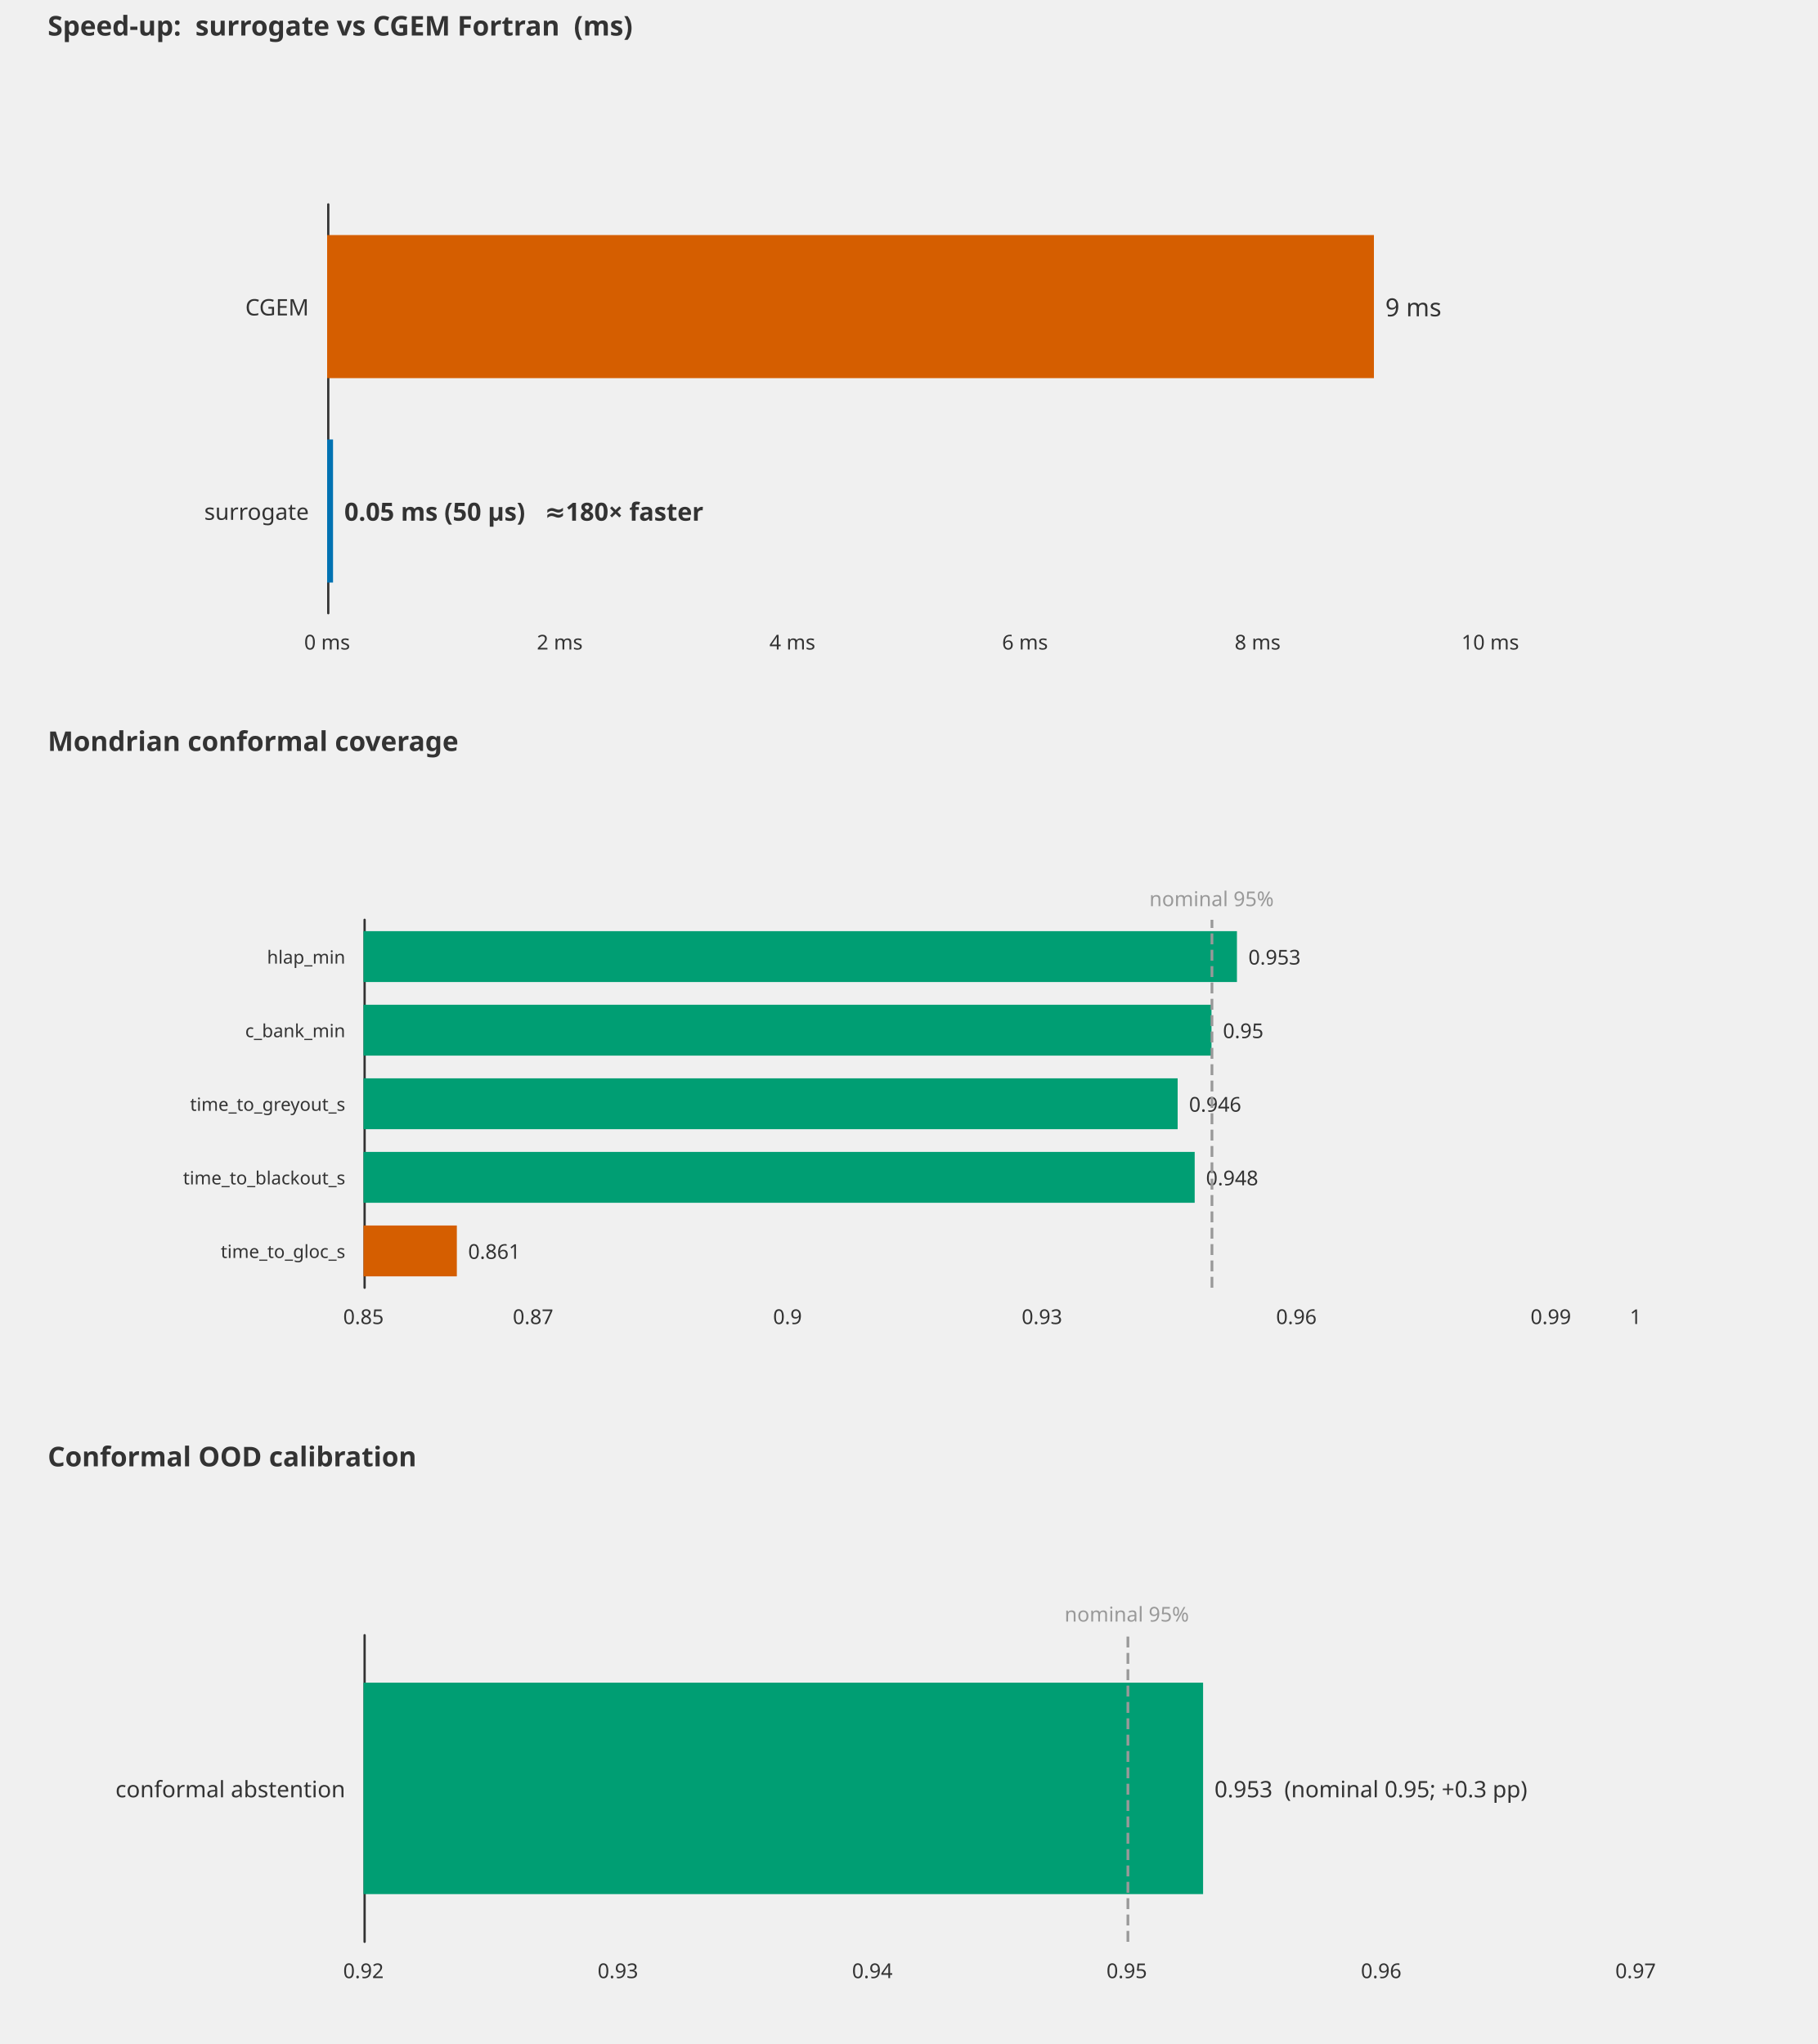
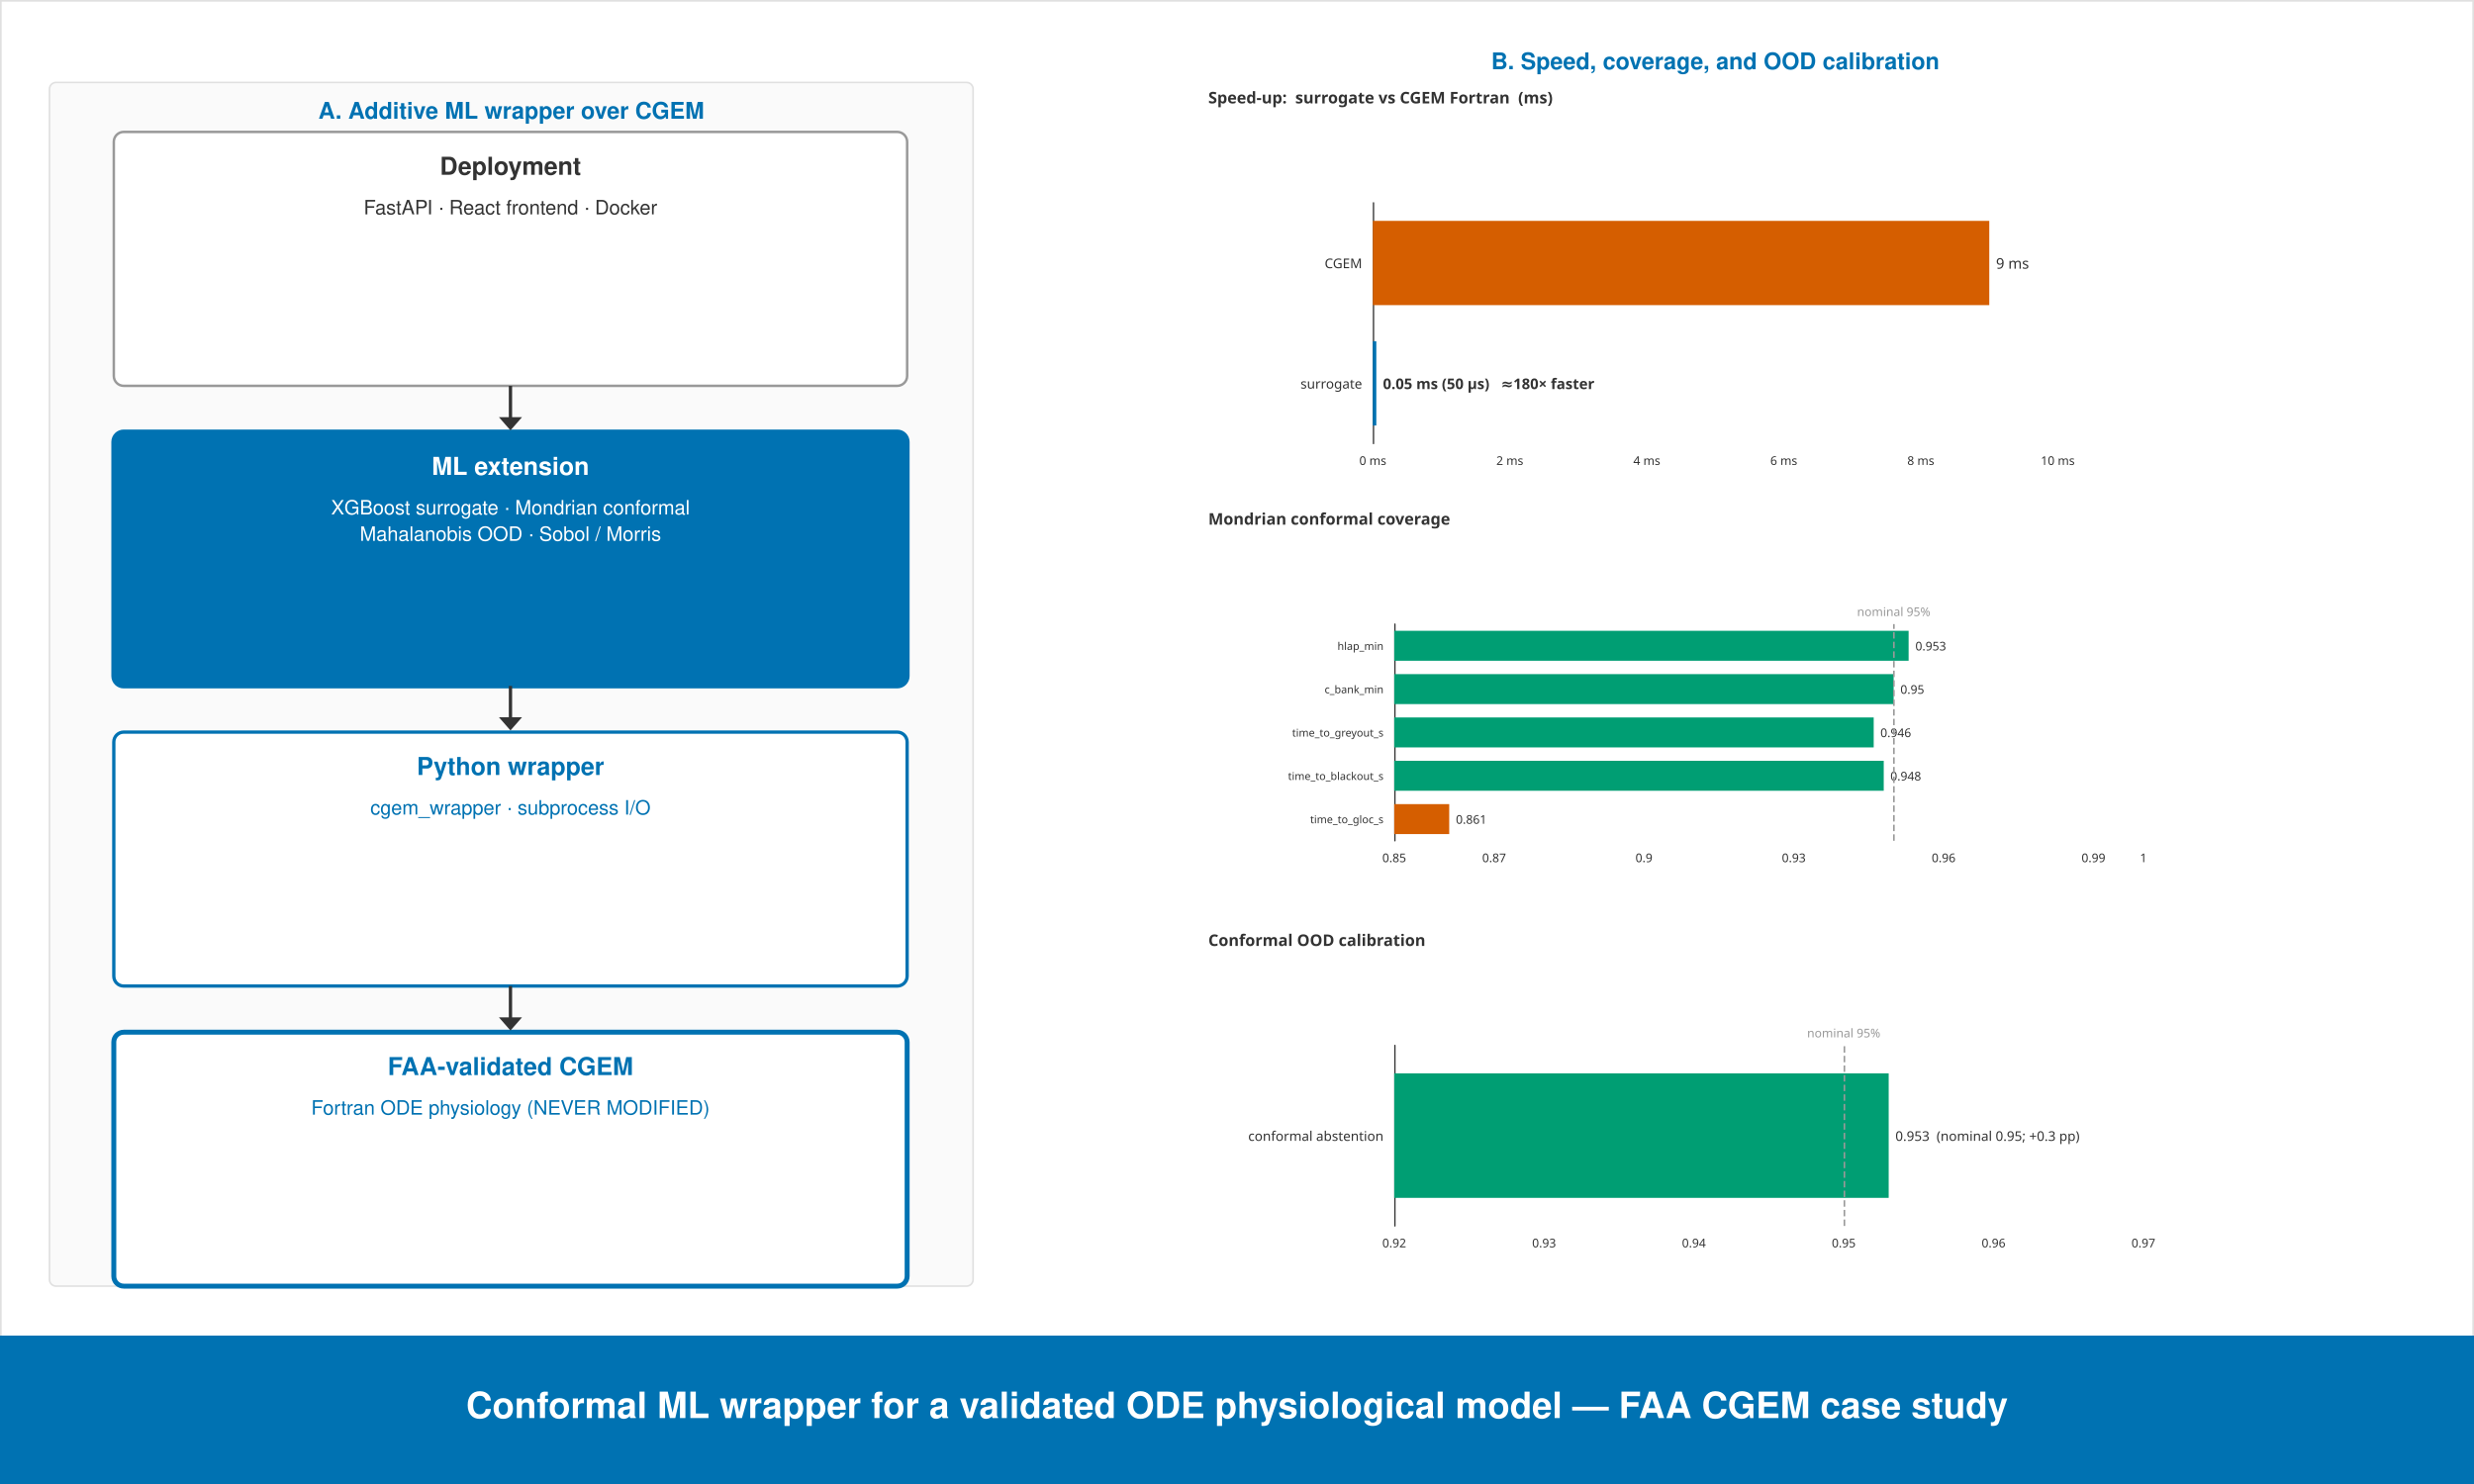
- <svg xmlns="http://www.w3.org/2000/svg" width="800" height="900" version="1.1" baseProfile="full" viewBox="0 0 800 900">
-   <rect width="800" height="900" x="0" y="0" fill="none" />
-   <path d="M144.5 270L144.5 90" fill="none" pointer-events="visible" stroke="#333" stroke-linecap="round" class="zr0-cls-0" />
-   <path d="M160.5 567L160.5 405" fill="none" pointer-events="visible" stroke="#333" stroke-linecap="round" class="zr0-cls-0" />
-   <path d="M160.5 855L160.5 720" fill="none" pointer-events="visible" stroke="#333" stroke-linecap="round" class="zr0-cls-0" />
-   <text dominant-baseline="central" text-anchor="end" style="font-size:10px;font-family:sans-serif;" transform="translate(136 225)" fill="#333">surrogate</text>
-   <text dominant-baseline="central" text-anchor="end" style="font-size:10px;font-family:sans-serif;" transform="translate(136 135)" fill="#333">CGEM</text>
-   <text dominant-baseline="central" text-anchor="end" style="font-size:8px;font-family:sans-serif;" transform="translate(152 550.8)" fill="#333">time_to_gloc_s</text>
-   <text dominant-baseline="central" text-anchor="end" style="font-size:8px;font-family:sans-serif;" transform="translate(152 518.4)" fill="#333">time_to_blackout_s</text>
-   <text dominant-baseline="central" text-anchor="end" style="font-size:8px;font-family:sans-serif;" transform="translate(152 486)" fill="#333">time_to_greyout_s</text>
-   <text dominant-baseline="central" text-anchor="end" style="font-size:8px;font-family:sans-serif;" transform="translate(152 453.6)" fill="#333">c_bank_min</text>
-   <text dominant-baseline="central" text-anchor="end" style="font-size:8px;font-family:sans-serif;" transform="translate(152 421.2)" fill="#333">hlap_min</text>
-   <text dominant-baseline="central" text-anchor="end" style="font-size:10px;font-family:sans-serif;" xml:space="preserve" transform="translate(152 787.5)" fill="#333">conformal abstention</text>
-   <text dominant-baseline="central" text-anchor="middle" style="font-size:9px;font-family:sans-serif;" xml:space="preserve" y="4.5" transform="translate(144 278)" fill="#333">0 ms</text>
-   <text dominant-baseline="central" text-anchor="middle" style="font-size:9px;font-family:sans-serif;" xml:space="preserve" y="4.5" transform="translate(246.4 278)" fill="#333">2 ms</text>
-   <text dominant-baseline="central" text-anchor="middle" style="font-size:9px;font-family:sans-serif;" xml:space="preserve" y="4.5" transform="translate(348.8 278)" fill="#333">4 ms</text>
-   <text dominant-baseline="central" text-anchor="middle" style="font-size:9px;font-family:sans-serif;" xml:space="preserve" y="4.5" transform="translate(451.2 278)" fill="#333">6 ms</text>
-   <text dominant-baseline="central" text-anchor="middle" style="font-size:9px;font-family:sans-serif;" xml:space="preserve" y="4.5" transform="translate(553.6 278)" fill="#333">8 ms</text>
-   <text dominant-baseline="central" text-anchor="middle" style="font-size:9px;font-family:sans-serif;" xml:space="preserve" y="4.5" transform="translate(656 278)" fill="#333">10 ms</text>
-   <text dominant-baseline="central" text-anchor="middle" style="font-size:9px;font-family:sans-serif;" y="4.5" transform="translate(160 575)" fill="#333">0.85</text>
-   <text dominant-baseline="central" text-anchor="middle" style="font-size:9px;font-family:sans-serif;" y="4.5" transform="translate(234.6667 575)" fill="#333">0.87</text>
-   <text dominant-baseline="central" text-anchor="middle" style="font-size:9px;font-family:sans-serif;" y="4.5" transform="translate(346.6667 575)" fill="#333">0.9</text>
-   <text dominant-baseline="central" text-anchor="middle" style="font-size:9px;font-family:sans-serif;" y="4.5" transform="translate(458.6667 575)" fill="#333">0.93</text>
-   <text dominant-baseline="central" text-anchor="middle" style="font-size:9px;font-family:sans-serif;" y="4.5" transform="translate(570.6667 575)" fill="#333">0.96</text>
-   <text dominant-baseline="central" text-anchor="middle" style="font-size:9px;font-family:sans-serif;" y="4.5" transform="translate(682.6667 575)" fill="#333">0.99</text>
-   <text dominant-baseline="central" text-anchor="middle" style="font-size:9px;font-family:sans-serif;" y="4.5" transform="translate(720 575)" fill="#333">1</text>
-   <text dominant-baseline="central" text-anchor="middle" style="font-size:9px;font-family:sans-serif;" y="4.5" transform="translate(160 863)" fill="#333">0.92</text>
-   <text dominant-baseline="central" text-anchor="middle" style="font-size:9px;font-family:sans-serif;" y="4.5" transform="translate(272 863)" fill="#333">0.93</text>
-   <text dominant-baseline="central" text-anchor="middle" style="font-size:9px;font-family:sans-serif;" y="4.5" transform="translate(384 863)" fill="#333">0.94</text>
-   <text dominant-baseline="central" text-anchor="middle" style="font-size:9px;font-family:sans-serif;" y="4.5" transform="translate(496 863)" fill="#333">0.95</text>
-   <text dominant-baseline="central" text-anchor="middle" style="font-size:9px;font-family:sans-serif;" y="4.5" transform="translate(608 863)" fill="#333">0.96</text>
-   <text dominant-baseline="central" text-anchor="middle" style="font-size:9px;font-family:sans-serif;" y="4.5" transform="translate(720 863)" fill="#333">0.97</text>
-   <path d="M144 193.5l2.6 0l0 63l-2.6 0Z" fill="#0072B2" ecmeta_series_index="0" ecmeta_data_index="0" ecmeta_ssr_type="chart" class="zr0-cls-1 zr0-cls-2" />
-   <path d="M144 103.5l460.8 0l0 63l-460.8 0Z" fill="#D55E00" ecmeta_series_index="0" ecmeta_data_index="1" ecmeta_ssr_type="chart" class="zr0-cls-3 zr0-cls-4" />
-   <path d="M160 539.6l41.1 0l0 22.4l-41.1 0Z" fill="#D55E00" ecmeta_series_index="1" ecmeta_data_index="0" ecmeta_ssr_type="chart" class="zr0-cls-5 zr0-cls-4" />
-   <path d="M160 507.2l365.9 0l0 22.4l-365.9 0Z" fill="#009E73" ecmeta_series_index="1" ecmeta_data_index="1" ecmeta_ssr_type="chart" class="zr0-cls-6 zr0-cls-7" />
-   <path d="M160 474.8l358.4 0l0 22.4l-358.4 0Z" fill="#009E73" ecmeta_series_index="1" ecmeta_data_index="2" ecmeta_ssr_type="chart" class="zr0-cls-8 zr0-cls-7" />
-   <path d="M160 442.4l373.3 0l0 22.4l-373.3 0Z" fill="#009E73" ecmeta_series_index="1" ecmeta_data_index="3" ecmeta_ssr_type="chart" class="zr0-cls-9 zr0-cls-7" />
-   <path d="M160 410l384.5 0l0 22.4l-384.5 0Z" fill="#009E73" ecmeta_series_index="1" ecmeta_data_index="4" ecmeta_ssr_type="chart" class="zr0-cls-10 zr0-cls-7" />
-   <path d="M160 740.9l369.6 0l0 93.1l-369.6 0Z" fill="#009E73" ecmeta_series_index="2" ecmeta_data_index="0" ecmeta_ssr_type="chart" class="zr0-cls-11 zr0-cls-7" />
-   <text dominant-baseline="central" text-anchor="start" style="font-size:11px;font-family:sans-serif;font-weight:bold;" xml:space="preserve" transform="translate(151.56 225)" fill="#333">0.05 ms (50 µs)   ≈180× faster</text>
-   <text dominant-baseline="central" text-anchor="start" style="font-size:11px;font-family:sans-serif;" xml:space="preserve" transform="translate(609.8 135)" fill="#333">9 ms</text>
-   <text dominant-baseline="central" text-anchor="start" style="font-size:9px;font-family:sans-serif;" transform="translate(206.0667 550.8)" fill="#333">0.861</text>
-   <text dominant-baseline="central" text-anchor="start" style="font-size:9px;font-family:sans-serif;" transform="translate(530.8667 518.4)" fill="#333">0.948</text>
-   <text dominant-baseline="central" text-anchor="start" style="font-size:9px;font-family:sans-serif;" transform="translate(523.4 486)" fill="#333">0.946</text>
-   <text dominant-baseline="central" text-anchor="start" style="font-size:9px;font-family:sans-serif;" transform="translate(538.3333 453.6)" fill="#333">0.95</text>
-   <text dominant-baseline="central" text-anchor="start" style="font-size:9px;font-family:sans-serif;" transform="translate(549.5333 421.2)" fill="#333">0.953</text>
-   <text dominant-baseline="central" text-anchor="start" style="font-size:10px;font-family:sans-serif;" xml:space="preserve" transform="translate(534.6 787.5)" fill="#333">0.953  (nominal 0.95; +0.3 pp)</text>
-   <path d="M533.5 567L533.5 405" fill="none" pointer-events="visible" stroke="#999999" stroke-width="1.2" stroke-dasharray="4.8,2.4" ecmeta_series_index="1" ecmeta_data_index="0" ecmeta_ssr_type="chart" ecmeta_silent="true" class="zr0-cls-0" />
-   <path d="M496.5 855L496.5 720" fill="none" pointer-events="visible" stroke="#999999" stroke-width="1.2" stroke-dasharray="4.8,2.4" ecmeta_series_index="2" ecmeta_data_index="0" ecmeta_ssr_type="chart" ecmeta_silent="true" class="zr0-cls-0" />
-   <text dominant-baseline="central" text-anchor="middle" style="font-size:9px;font-family:sans-serif;" xml:space="preserve" y="-4.5" transform="translate(533.3333 400)" fill="#999999">nominal 95%</text>
-   <text dominant-baseline="central" text-anchor="middle" style="font-size:9px;font-family:sans-serif;" xml:space="preserve" y="-4.5" transform="translate(496 715)" fill="#999999">nominal 95%</text>
-   <path d="M-5 -5l250.7 0l0 22l-250.7 0Z" transform="translate(21 5)" fill="rgb(0,0,0)" fill-opacity="0" stroke="#3c3c41" stroke-width="0" class="zr0-cls-0" />
-   <path d="M-5 -5l169.2 0l0 22l-169.2 0Z" transform="translate(21 320)" fill="rgb(0,0,0)" fill-opacity="0" stroke="#3c3c41" stroke-width="0" class="zr0-cls-0" />
-   <path d="M-5 -5l154.4 0l0 22l-154.4 0Z" transform="translate(21 635)" fill="rgb(0,0,0)" fill-opacity="0" stroke="#3c3c41" stroke-width="0" class="zr0-cls-0" />
-   <text dominant-baseline="central" text-anchor="start" style="font-size:12px;font-family:sans-serif;font-weight:bold;" xml:space="preserve" y="6" transform="translate(21 5)" fill="#333">Speed-up:  surrogate vs CGEM Fortran  (ms)</text>
-   <text dominant-baseline="central" text-anchor="start" style="font-size:12px;font-family:sans-serif;font-weight:bold;" xml:space="preserve" y="6" transform="translate(21 320)" fill="#333">Mondrian conformal coverage</text>
-   <text dominant-baseline="central" text-anchor="start" style="font-size:12px;font-family:sans-serif;font-weight:bold;" xml:space="preserve" y="6" transform="translate(21 635)" fill="#333">Conformal OOD calibration</text>
-   <style>
+ <svg xmlns="http://www.w3.org/2000/svg" width="1500" height="900" viewBox="0 0 1500 900">
+   <rect width="1500" height="900" fill="#FFFFFF" />
+   <rect x="0.5" y="0.5" width="1499" height="899" fill="none" stroke="#E0E0E0" stroke-width="1" />
+   <rect x="30" y="50" width="560" height="730" fill="#FAFAFA" stroke="#E0E0E0" stroke-width="1" rx="4" ry="4" />
+   <text x="310.0" y="72" text-anchor="middle" font-family="Helvetica, Arial, sans-serif" font-size="14" font-weight="bold" fill="#0072B2">A. Additive ML wrapper over CGEM</text>
+   <rect x="69" y="80" width="481" height="154" rx="6" ry="6" fill="#FFFFFF" stroke="#999999" stroke-width="1.5" />
+   <text x="309.5" y="106" text-anchor="middle" font-family="Helvetica, Arial, sans-serif" font-size="15" font-weight="bold" fill="#333333">Deployment</text>
+   <text x="309.5" y="130" text-anchor="middle" font-family="Helvetica, Arial, sans-serif" font-size="12" fill="#333333">FastAPI · React frontend · Docker</text>
+   <rect x="69" y="262" width="481" height="154" rx="6" ry="6" fill="#0072B2" stroke="#0072B2" stroke-width="3" />
+   <text x="309.5" y="288" text-anchor="middle" font-family="Helvetica, Arial, sans-serif" font-size="15" font-weight="bold" fill="#FFFFFF">ML extension</text>
+   <text x="309.5" y="312" text-anchor="middle" font-family="Helvetica, Arial, sans-serif" font-size="12" fill="#FFFFFF">XGBoost surrogate · Mondrian conformal</text>
+   <text x="309.5" y="328" text-anchor="middle" font-family="Helvetica, Arial, sans-serif" font-size="12" fill="#FFFFFF">Mahalanobis OOD · Sobol / Morris</text>
+   <rect x="69" y="444" width="481" height="154" rx="6" ry="6" fill="#FFFFFF" stroke="#0072B2" stroke-width="2" />
+   <text x="309.5" y="470" text-anchor="middle" font-family="Helvetica, Arial, sans-serif" font-size="15" font-weight="bold" fill="#0072B2">Python wrapper</text>
+   <text x="309.5" y="494" text-anchor="middle" font-family="Helvetica, Arial, sans-serif" font-size="12" fill="#0072B2">cgem_wrapper · subprocess I/O</text>
+   <rect x="69" y="626" width="481" height="154" rx="6" ry="6" fill="#FFFFFF" stroke="#0072B2" stroke-width="3" />
+   <text x="309.5" y="652" text-anchor="middle" font-family="Helvetica, Arial, sans-serif" font-size="15" font-weight="bold" fill="#0072B2">FAA-validated CGEM</text>
+   <text x="309.5" y="676" text-anchor="middle" font-family="Helvetica, Arial, sans-serif" font-size="12" fill="#0072B2">Fortran ODE physiology  (NEVER MODIFIED)</text>
+   <line x1="309.5" y1="234" x2="309.5" y2="254" stroke="#333333" stroke-width="2" />
+   <polygon points="302.5,253 316.5,253 309.5,261" fill="#333333" />
+   <line x1="309.5" y1="416" x2="309.5" y2="436" stroke="#333333" stroke-width="2" />
+   <polygon points="302.5,435 316.5,435 309.5,443" fill="#333333" />
+   <line x1="309.5" y1="598" x2="309.5" y2="618" stroke="#333333" stroke-width="2" />
+   <polygon points="302.5,617 316.5,617 309.5,625" fill="#333333" />
+   <text x="1040.0" y="42" text-anchor="middle" font-family="Helvetica, Arial, sans-serif" font-size="14" font-weight="bold" fill="#0072B2">B. Speed, coverage, and OOD calibration</text>
+   <g transform="translate(610, 50)">
+     <svg width="860" height="730" viewBox="0 0 800 900" preserveAspectRatio="xMidYMid meet">
+       <rect width="800" height="900" x="0" y="0" fill="none" />
+       <path d="M144.5 270L144.5 90" fill="none" pointer-events="visible" stroke="#333" stroke-linecap="round" class="zr0-cls-0" />
+       <path d="M160.5 567L160.5 405" fill="none" pointer-events="visible" stroke="#333" stroke-linecap="round" class="zr0-cls-0" />
+       <path d="M160.5 855L160.5 720" fill="none" pointer-events="visible" stroke="#333" stroke-linecap="round" class="zr0-cls-0" />
+       <text dominant-baseline="central" text-anchor="end" style="font-size:10px;font-family:sans-serif;" transform="translate(136 225)" fill="#333">surrogate</text>
+       <text dominant-baseline="central" text-anchor="end" style="font-size:10px;font-family:sans-serif;" transform="translate(136 135)" fill="#333">CGEM</text>
+       <text dominant-baseline="central" text-anchor="end" style="font-size:8px;font-family:sans-serif;" transform="translate(152 550.8)" fill="#333">time_to_gloc_s</text>
+       <text dominant-baseline="central" text-anchor="end" style="font-size:8px;font-family:sans-serif;" transform="translate(152 518.4)" fill="#333">time_to_blackout_s</text>
+       <text dominant-baseline="central" text-anchor="end" style="font-size:8px;font-family:sans-serif;" transform="translate(152 486)" fill="#333">time_to_greyout_s</text>
+       <text dominant-baseline="central" text-anchor="end" style="font-size:8px;font-family:sans-serif;" transform="translate(152 453.6)" fill="#333">c_bank_min</text>
+       <text dominant-baseline="central" text-anchor="end" style="font-size:8px;font-family:sans-serif;" transform="translate(152 421.2)" fill="#333">hlap_min</text>
+       <text dominant-baseline="central" text-anchor="end" style="font-size:10px;font-family:sans-serif;" xml:space="preserve" transform="translate(152 787.5)" fill="#333">conformal abstention</text>
+       <text dominant-baseline="central" text-anchor="middle" style="font-size:9px;font-family:sans-serif;" xml:space="preserve" y="4.5" transform="translate(144 278)" fill="#333">0 ms</text>
+       <text dominant-baseline="central" text-anchor="middle" style="font-size:9px;font-family:sans-serif;" xml:space="preserve" y="4.5" transform="translate(246.4 278)" fill="#333">2 ms</text>
+       <text dominant-baseline="central" text-anchor="middle" style="font-size:9px;font-family:sans-serif;" xml:space="preserve" y="4.5" transform="translate(348.8 278)" fill="#333">4 ms</text>
+       <text dominant-baseline="central" text-anchor="middle" style="font-size:9px;font-family:sans-serif;" xml:space="preserve" y="4.5" transform="translate(451.2 278)" fill="#333">6 ms</text>
+       <text dominant-baseline="central" text-anchor="middle" style="font-size:9px;font-family:sans-serif;" xml:space="preserve" y="4.5" transform="translate(553.6 278)" fill="#333">8 ms</text>
+       <text dominant-baseline="central" text-anchor="middle" style="font-size:9px;font-family:sans-serif;" xml:space="preserve" y="4.5" transform="translate(656 278)" fill="#333">10 ms</text>
+       <text dominant-baseline="central" text-anchor="middle" style="font-size:9px;font-family:sans-serif;" y="4.5" transform="translate(160 575)" fill="#333">0.85</text>
+       <text dominant-baseline="central" text-anchor="middle" style="font-size:9px;font-family:sans-serif;" y="4.5" transform="translate(234.6667 575)" fill="#333">0.87</text>
+       <text dominant-baseline="central" text-anchor="middle" style="font-size:9px;font-family:sans-serif;" y="4.5" transform="translate(346.6667 575)" fill="#333">0.9</text>
+       <text dominant-baseline="central" text-anchor="middle" style="font-size:9px;font-family:sans-serif;" y="4.5" transform="translate(458.6667 575)" fill="#333">0.93</text>
+       <text dominant-baseline="central" text-anchor="middle" style="font-size:9px;font-family:sans-serif;" y="4.5" transform="translate(570.6667 575)" fill="#333">0.96</text>
+       <text dominant-baseline="central" text-anchor="middle" style="font-size:9px;font-family:sans-serif;" y="4.5" transform="translate(682.6667 575)" fill="#333">0.99</text>
+       <text dominant-baseline="central" text-anchor="middle" style="font-size:9px;font-family:sans-serif;" y="4.5" transform="translate(720 575)" fill="#333">1</text>
+       <text dominant-baseline="central" text-anchor="middle" style="font-size:9px;font-family:sans-serif;" y="4.5" transform="translate(160 863)" fill="#333">0.92</text>
+       <text dominant-baseline="central" text-anchor="middle" style="font-size:9px;font-family:sans-serif;" y="4.5" transform="translate(272 863)" fill="#333">0.93</text>
+       <text dominant-baseline="central" text-anchor="middle" style="font-size:9px;font-family:sans-serif;" y="4.5" transform="translate(384 863)" fill="#333">0.94</text>
+       <text dominant-baseline="central" text-anchor="middle" style="font-size:9px;font-family:sans-serif;" y="4.5" transform="translate(496 863)" fill="#333">0.95</text>
+       <text dominant-baseline="central" text-anchor="middle" style="font-size:9px;font-family:sans-serif;" y="4.5" transform="translate(608 863)" fill="#333">0.96</text>
+       <text dominant-baseline="central" text-anchor="middle" style="font-size:9px;font-family:sans-serif;" y="4.5" transform="translate(720 863)" fill="#333">0.97</text>
+       <path d="M144 193.5l2.6 0l0 63l-2.6 0Z" fill="#0072B2" ecmeta_series_index="0" ecmeta_data_index="0" ecmeta_ssr_type="chart" class="zr0-cls-1 zr0-cls-2" />
+       <path d="M144 103.5l460.8 0l0 63l-460.8 0Z" fill="#D55E00" ecmeta_series_index="0" ecmeta_data_index="1" ecmeta_ssr_type="chart" class="zr0-cls-3 zr0-cls-4" />
+       <path d="M160 539.6l41.1 0l0 22.4l-41.1 0Z" fill="#D55E00" ecmeta_series_index="1" ecmeta_data_index="0" ecmeta_ssr_type="chart" class="zr0-cls-5 zr0-cls-4" />
+       <path d="M160 507.2l365.9 0l0 22.4l-365.9 0Z" fill="#009E73" ecmeta_series_index="1" ecmeta_data_index="1" ecmeta_ssr_type="chart" class="zr0-cls-6 zr0-cls-7" />
+       <path d="M160 474.8l358.4 0l0 22.4l-358.4 0Z" fill="#009E73" ecmeta_series_index="1" ecmeta_data_index="2" ecmeta_ssr_type="chart" class="zr0-cls-8 zr0-cls-7" />
+       <path d="M160 442.4l373.3 0l0 22.4l-373.3 0Z" fill="#009E73" ecmeta_series_index="1" ecmeta_data_index="3" ecmeta_ssr_type="chart" class="zr0-cls-9 zr0-cls-7" />
+       <path d="M160 410l384.5 0l0 22.4l-384.5 0Z" fill="#009E73" ecmeta_series_index="1" ecmeta_data_index="4" ecmeta_ssr_type="chart" class="zr0-cls-10 zr0-cls-7" />
+       <path d="M160 740.9l369.6 0l0 93.1l-369.6 0Z" fill="#009E73" ecmeta_series_index="2" ecmeta_data_index="0" ecmeta_ssr_type="chart" class="zr0-cls-11 zr0-cls-7" />
+       <text dominant-baseline="central" text-anchor="start" style="font-size:11px;font-family:sans-serif;font-weight:bold;" xml:space="preserve" transform="translate(151.56 225)" fill="#333">0.05 ms (50 µs)   ≈180× faster</text>
+       <text dominant-baseline="central" text-anchor="start" style="font-size:11px;font-family:sans-serif;" xml:space="preserve" transform="translate(609.8 135)" fill="#333">9 ms</text>
+       <text dominant-baseline="central" text-anchor="start" style="font-size:9px;font-family:sans-serif;" transform="translate(206.0667 550.8)" fill="#333">0.861</text>
+       <text dominant-baseline="central" text-anchor="start" style="font-size:9px;font-family:sans-serif;" transform="translate(530.8667 518.4)" fill="#333">0.948</text>
+       <text dominant-baseline="central" text-anchor="start" style="font-size:9px;font-family:sans-serif;" transform="translate(523.4 486)" fill="#333">0.946</text>
+       <text dominant-baseline="central" text-anchor="start" style="font-size:9px;font-family:sans-serif;" transform="translate(538.3333 453.6)" fill="#333">0.95</text>
+       <text dominant-baseline="central" text-anchor="start" style="font-size:9px;font-family:sans-serif;" transform="translate(549.5333 421.2)" fill="#333">0.953</text>
+       <text dominant-baseline="central" text-anchor="start" style="font-size:10px;font-family:sans-serif;" xml:space="preserve" transform="translate(534.6 787.5)" fill="#333">0.953  (nominal 0.95; +0.3 pp)</text>
+       <path d="M533.5 567L533.5 405" fill="none" pointer-events="visible" stroke="#999999" stroke-width="1.2" stroke-dasharray="4.8,2.4" ecmeta_series_index="1" ecmeta_data_index="0" ecmeta_ssr_type="chart" ecmeta_silent="true" class="zr0-cls-0" />
+       <path d="M496.5 855L496.5 720" fill="none" pointer-events="visible" stroke="#999999" stroke-width="1.2" stroke-dasharray="4.8,2.4" ecmeta_series_index="2" ecmeta_data_index="0" ecmeta_ssr_type="chart" ecmeta_silent="true" class="zr0-cls-0" />
+       <text dominant-baseline="central" text-anchor="middle" style="font-size:9px;font-family:sans-serif;" xml:space="preserve" y="-4.5" transform="translate(533.3333 400)" fill="#999999">nominal 95%</text>
+       <text dominant-baseline="central" text-anchor="middle" style="font-size:9px;font-family:sans-serif;" xml:space="preserve" y="-4.5" transform="translate(496 715)" fill="#999999">nominal 95%</text>
+       <path d="M-5 -5l250.7 0l0 22l-250.7 0Z" transform="translate(21 5)" fill="rgb(0,0,0)" fill-opacity="0" stroke="#3c3c41" stroke-width="0" class="zr0-cls-0" />
+       <path d="M-5 -5l169.2 0l0 22l-169.2 0Z" transform="translate(21 320)" fill="rgb(0,0,0)" fill-opacity="0" stroke="#3c3c41" stroke-width="0" class="zr0-cls-0" />
+       <path d="M-5 -5l154.4 0l0 22l-154.4 0Z" transform="translate(21 635)" fill="rgb(0,0,0)" fill-opacity="0" stroke="#3c3c41" stroke-width="0" class="zr0-cls-0" />
+       <text dominant-baseline="central" text-anchor="start" style="font-size:12px;font-family:sans-serif;font-weight:bold;" xml:space="preserve" y="6" transform="translate(21 5)" fill="#333">Speed-up:  surrogate vs CGEM Fortran  (ms)</text>
+       <text dominant-baseline="central" text-anchor="start" style="font-size:12px;font-family:sans-serif;font-weight:bold;" xml:space="preserve" y="6" transform="translate(21 320)" fill="#333">Mondrian conformal coverage</text>
+       <text dominant-baseline="central" text-anchor="start" style="font-size:12px;font-family:sans-serif;font-weight:bold;" xml:space="preserve" y="6" transform="translate(21 635)" fill="#333">Conformal OOD calibration</text>
+       <style>
.zr0-cls-0:hover {
pointer-events:none;
}
.zr0-cls-1 {
animation:zr0-ani-0 1s cubic-bezier(0.65,0,0.35,1) both;
}
.zr0-cls-2:hover {
cursor:pointer;
fill:rgba(0,125,195,1);
}
.zr0-cls-3 {
animation:zr0-ani-1 1s cubic-bezier(0.65,0,0.35,1) both;
}
.zr0-cls-4:hover {
cursor:pointer;
fill:rgba(234,103,0,1);
}
.zr0-cls-5 {
animation:zr0-ani-2 1s cubic-bezier(0.65,0,0.35,1) both;
}
.zr0-cls-6 {
animation:zr0-ani-3 1s cubic-bezier(0.65,0,0.35,1) both;
}
.zr0-cls-7:hover {
cursor:pointer;
fill:rgba(0,173,126,1);
}
.zr0-cls-8 {
animation:zr0-ani-4 1s cubic-bezier(0.65,0,0.35,1) both;
}
.zr0-cls-9 {
animation:zr0-ani-5 1s cubic-bezier(0.65,0,0.35,1) both;
}
.zr0-cls-10 {
animation:zr0-ani-6 1s cubic-bezier(0.65,0,0.35,1) both;
}
.zr0-cls-11 {
animation:zr0-ani-7 1s cubic-bezier(0.65,0,0.35,1) both;
}
@keyframes zr0-ani-0 {
0% {
d:path("M144 193.5l0 0l0 63l0 0Z");
}
100% {
d:path("M144 193.5l2.6 0l0 63l-2.6 0Z");
}
}
@keyframes zr0-ani-1 {
0% {
d:path("M144 103.5l0 0l0 63l0 0Z");
}
100% {
d:path("M144 103.5l460.8 0l0 63l-460.8 0Z");
}
}
@keyframes zr0-ani-2 {
0% {
d:path("M160 539.6l0 0l0 22.4l0 0Z");
}
100% {
d:path("M160 539.6l41.1 0l0 22.4l-41.1 0Z");
}
}
@keyframes zr0-ani-3 {
0% {
d:path("M160 507.2l0 0l0 22.4l0 0Z");
}
100% {
d:path("M160 507.2l365.9 0l0 22.4l-365.9 0Z");
}
}
@keyframes zr0-ani-4 {
0% {
d:path("M160 474.8l0 0l0 22.4l0 0Z");
}
100% {
d:path("M160 474.8l358.4 0l0 22.4l-358.4 0Z");
}
}
@keyframes zr0-ani-5 {
0% {
d:path("M160 442.4l0 0l0 22.4l0 0Z");
}
100% {
d:path("M160 442.4l373.3 0l0 22.4l-373.3 0Z");
}
}
@keyframes zr0-ani-6 {
0% {
d:path("M160 410l0 0l0 22.4l0 0Z");
}
100% {
d:path("M160 410l384.5 0l0 22.4l-384.5 0Z");
}
}
@keyframes zr0-ani-7 {
0% {
d:path("M160 740.9l0 0l0 93.1l0 0Z");
}
100% {
d:path("M160 740.9l369.6 0l0 93.1l-369.6 0Z");
}
}


</style>
+     </svg>
+   </g>
+   <rect x="0" y="810" width="1500" height="90" fill="#0072B2" />
+   <text x="750.0" y="860" text-anchor="middle" font-family="Helvetica, Arial, sans-serif" font-size="22" font-weight="bold" fill="#FFFFFF">Conformal ML wrapper for a validated ODE physiological model — FAA CGEM case study</text>
</svg>
